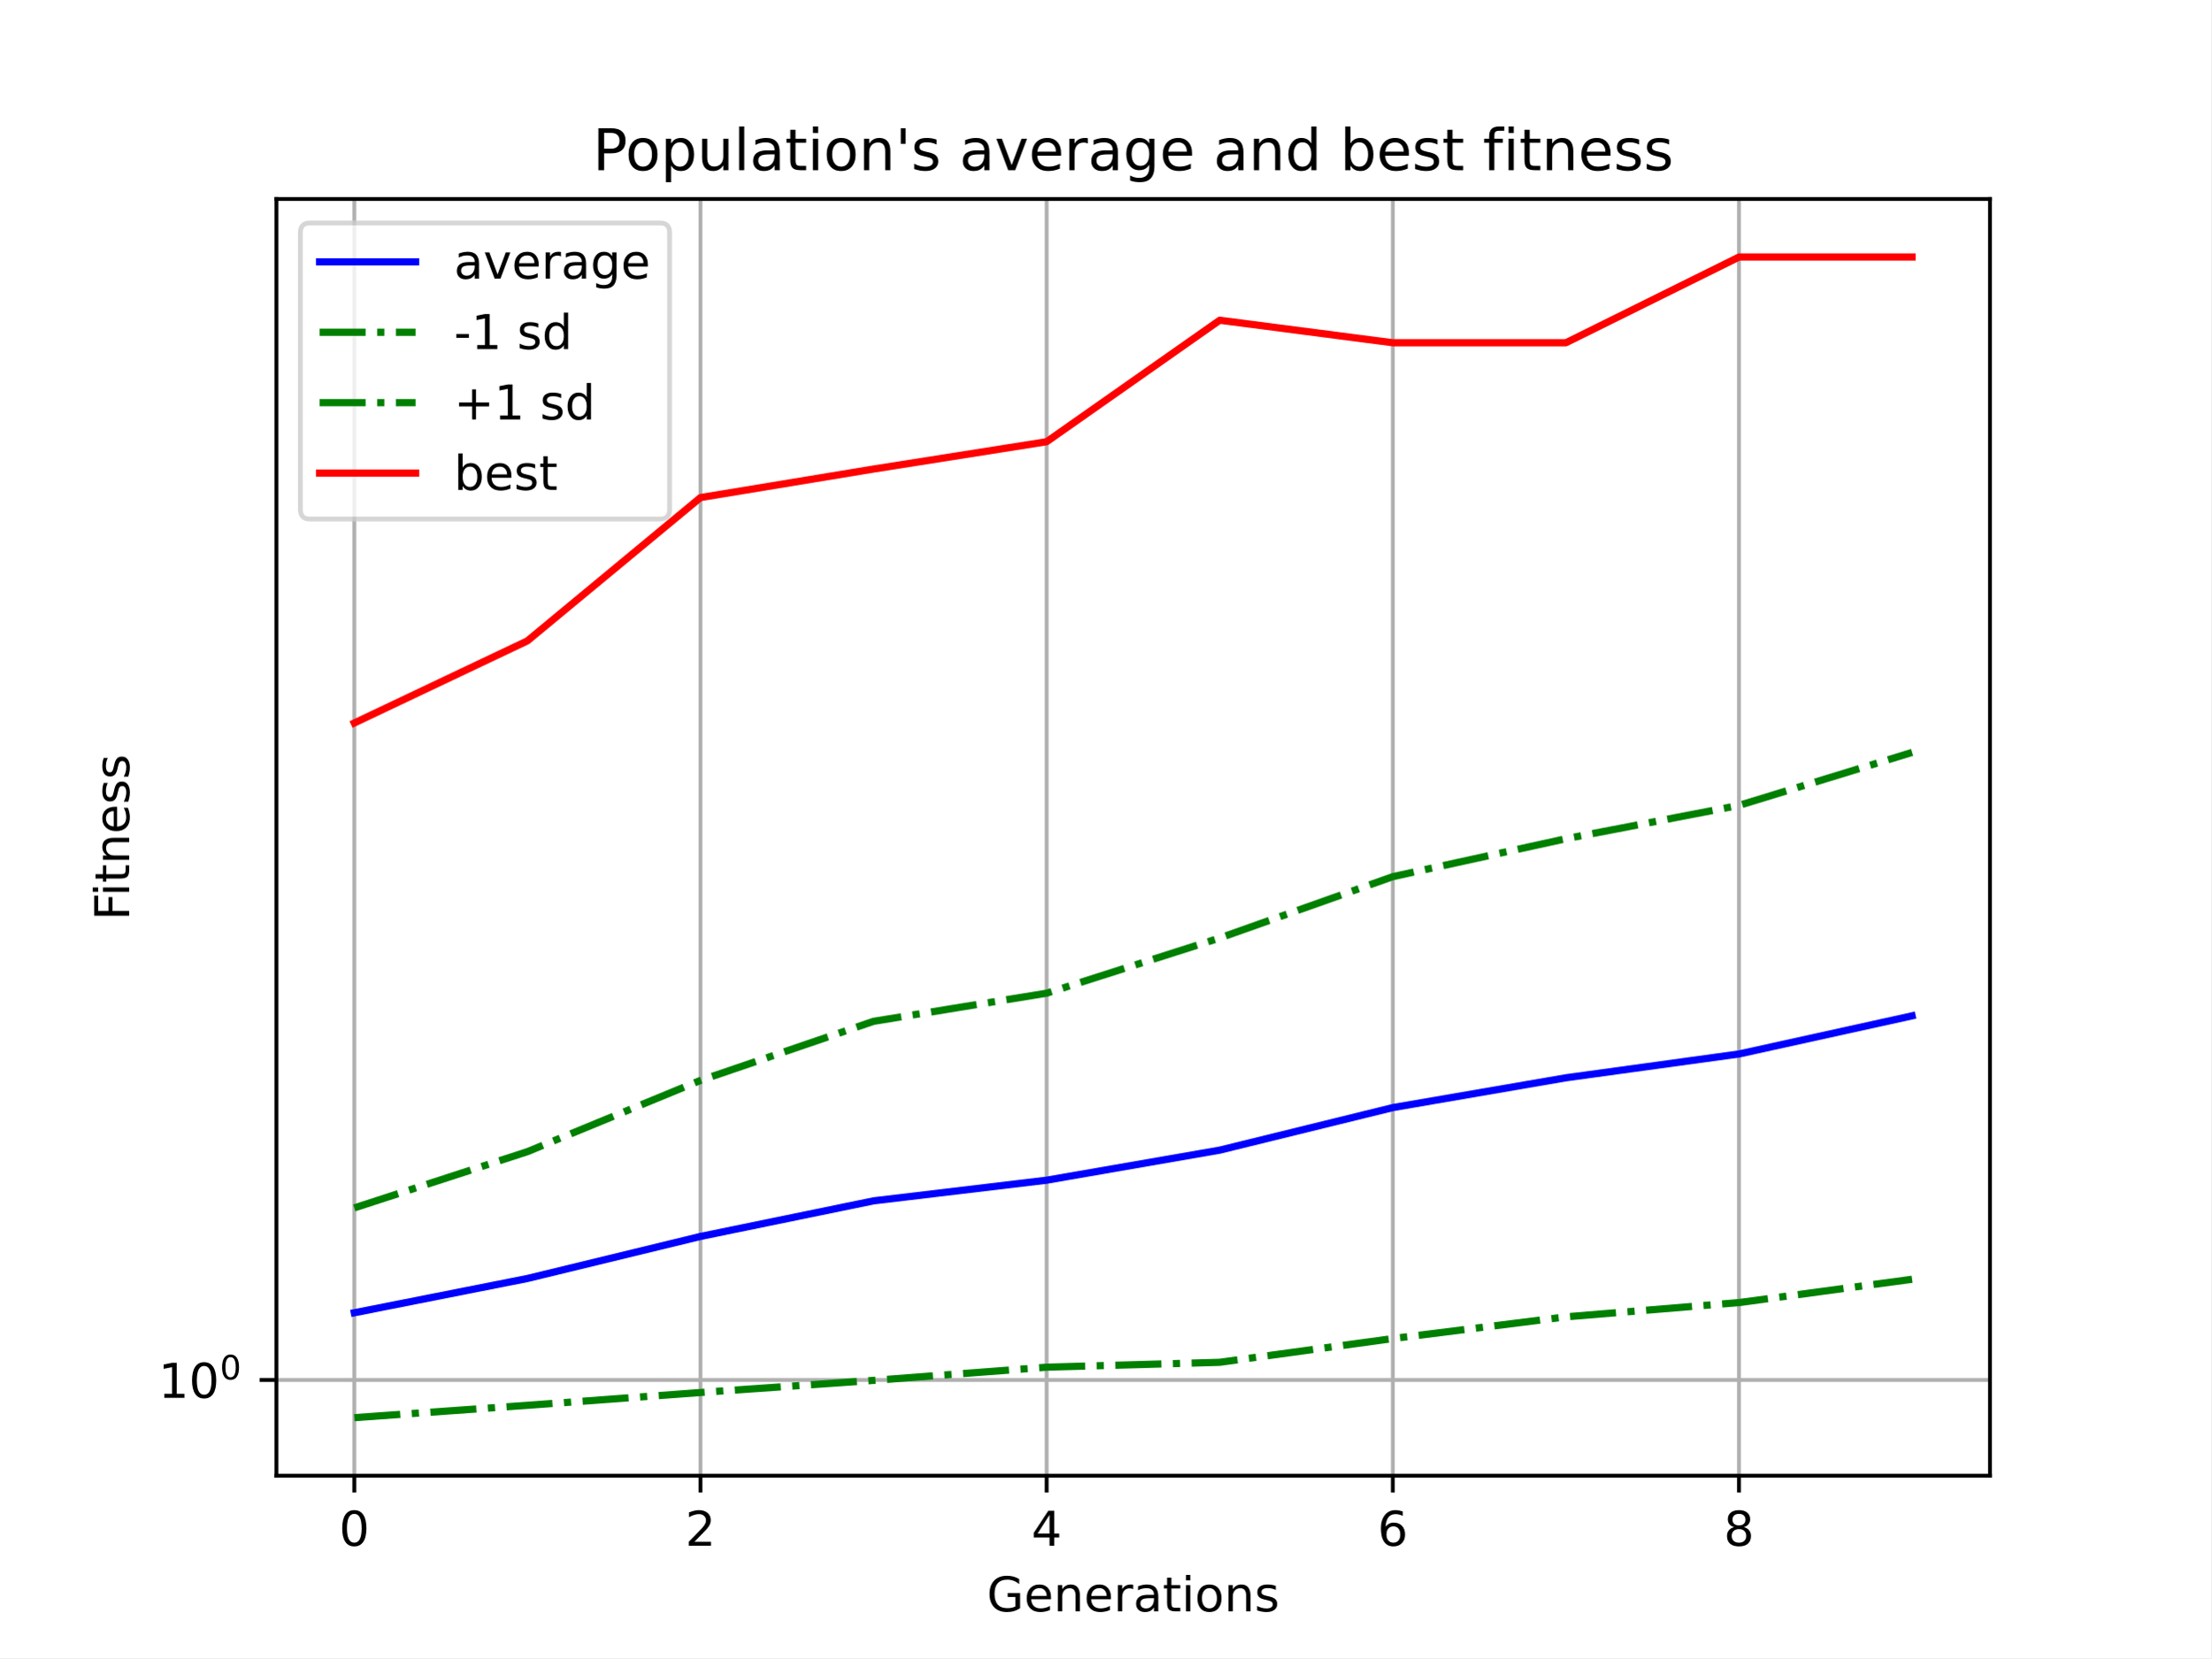
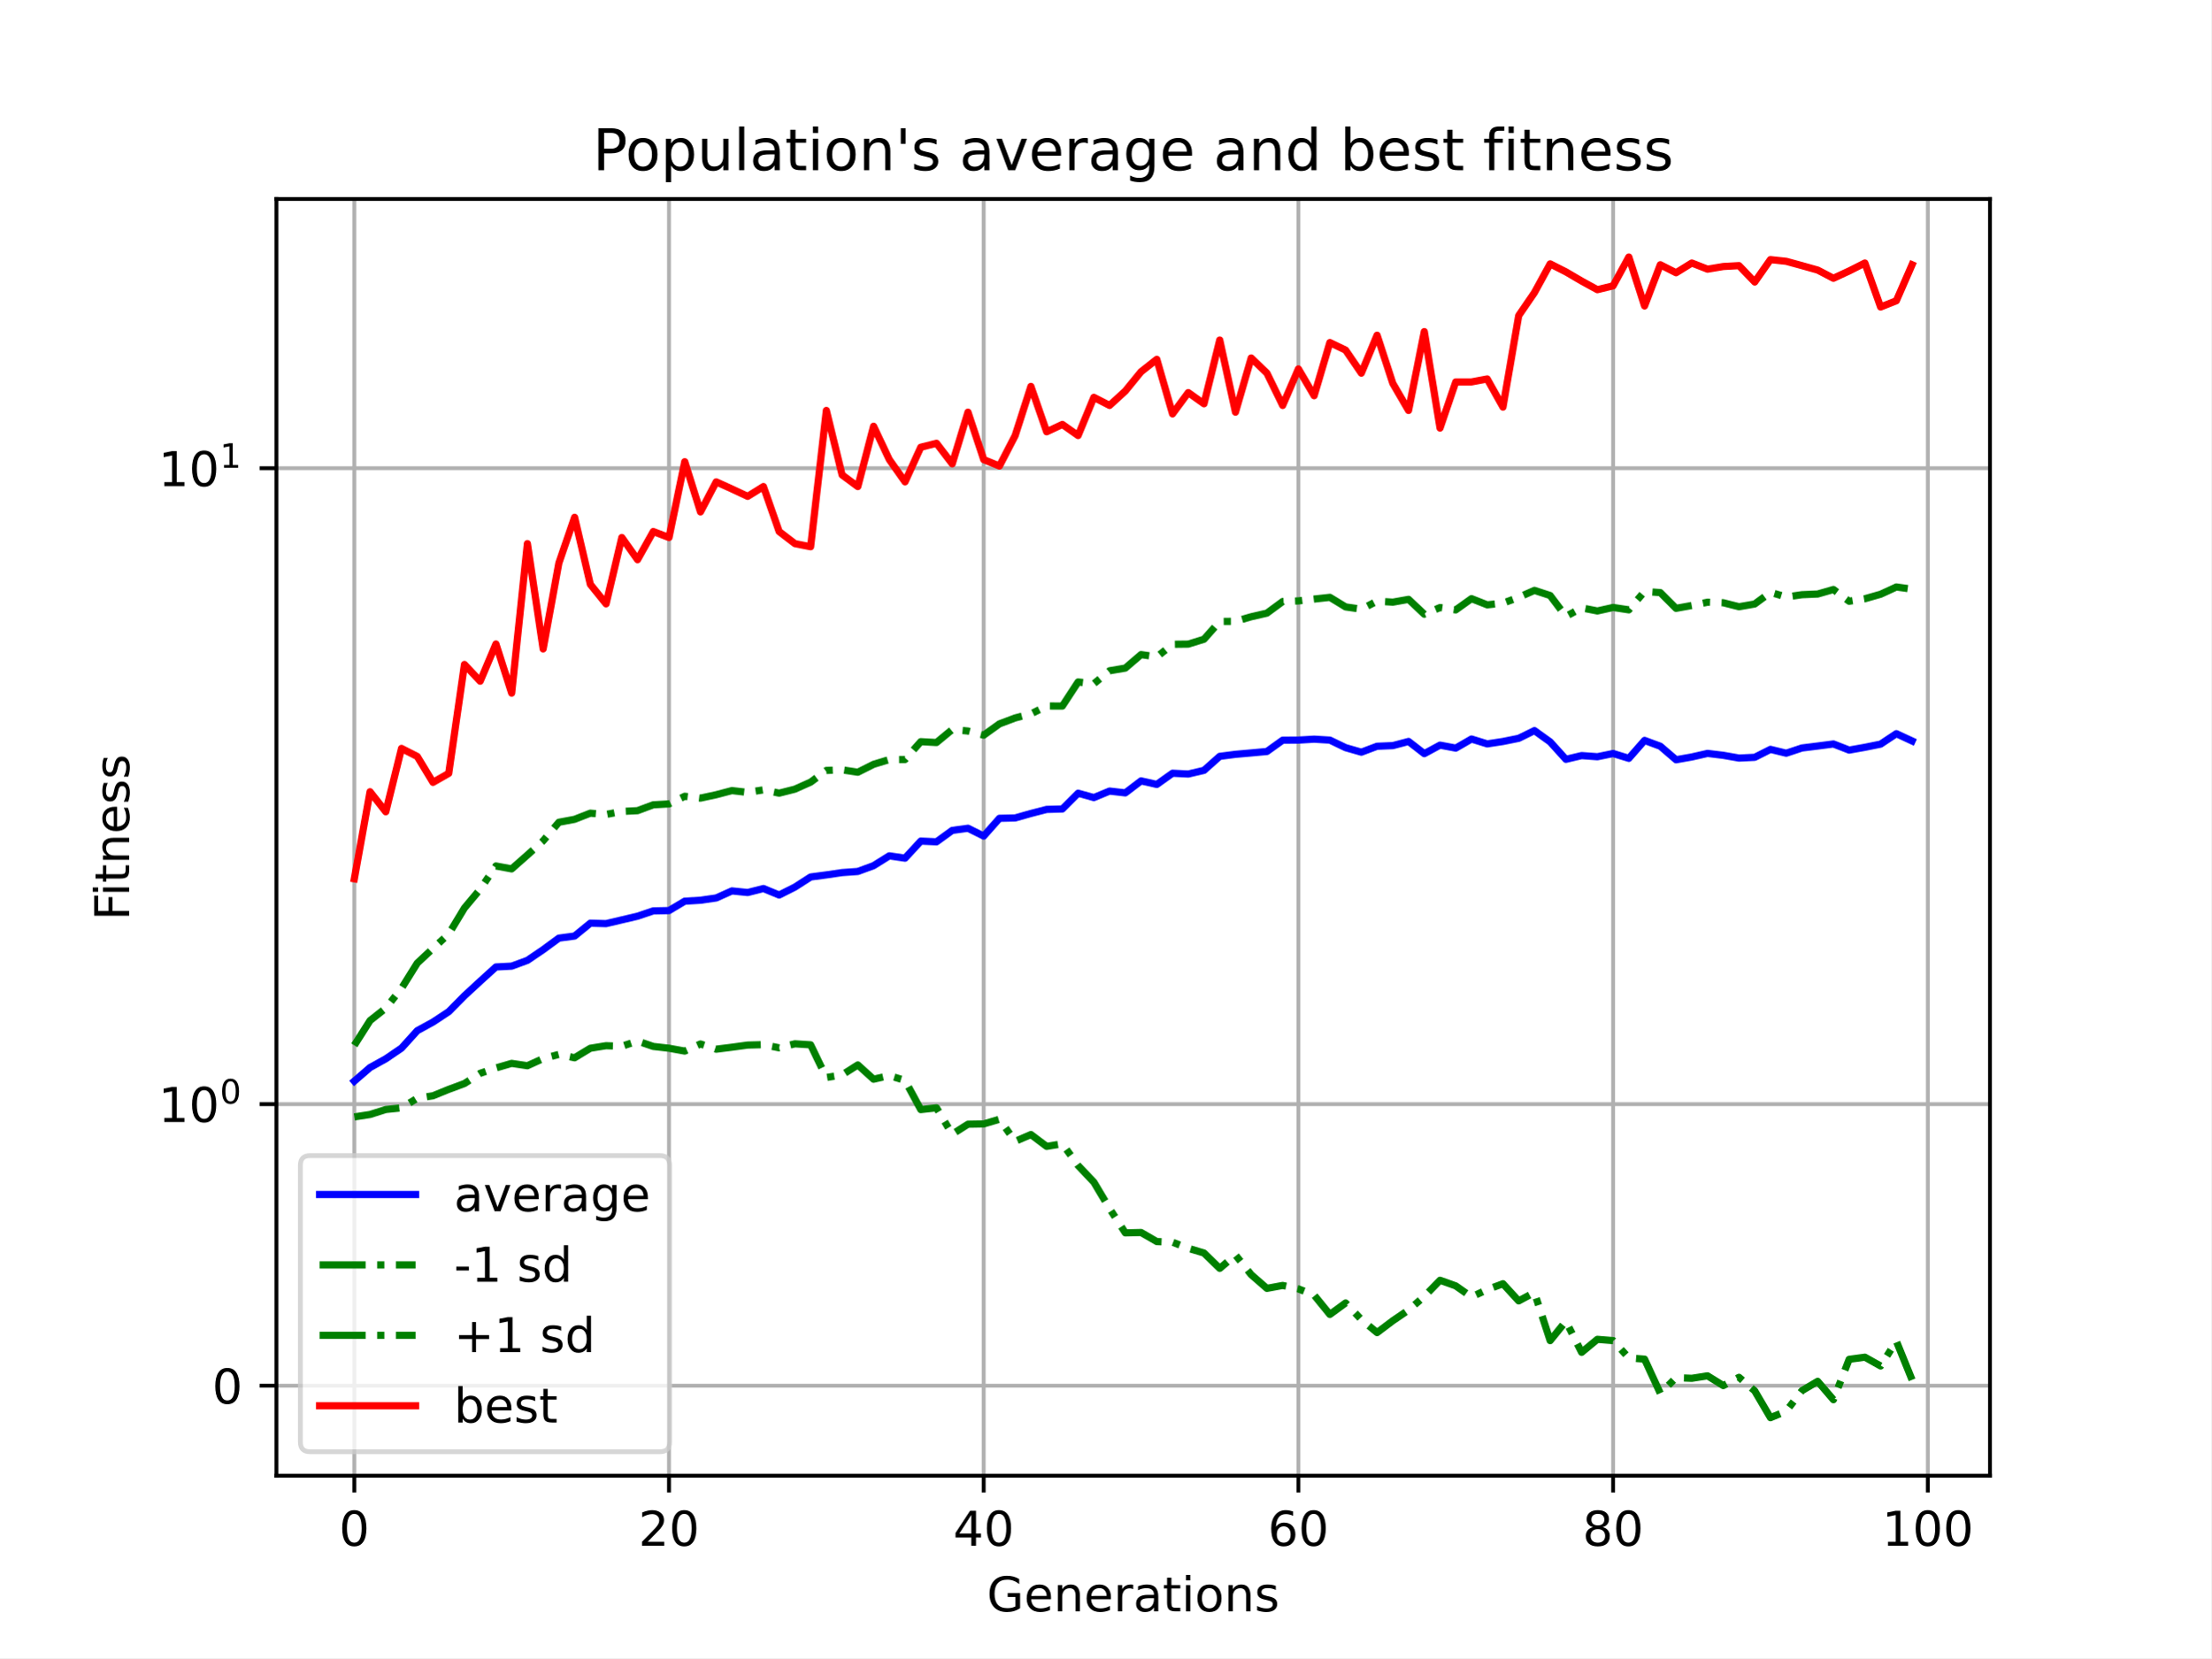
<svg xmlns="http://www.w3.org/2000/svg" xmlns:xlink="http://www.w3.org/1999/xlink" width="460.8pt" height="345.6pt" viewBox="0 0 460.8 345.6" version="1.1">
  <defs>
    <style type="text/css">*{stroke-linejoin: round; stroke-linecap: butt}</style>
  </defs>
  <g id="figure_1">
    <g id="patch_1">
      <path d="M 0 345.6  L 460.8 345.6  L 460.8 0  L 0 0  z " style="fill: #ffffff" />
    </g>
    <g id="axes_1">
      <g id="patch_2">
        <path d="M 57.6 307.584  L 414.72 307.584  L 414.72 41.472  L 57.6 41.472  z " style="fill: #ffffff" />
      </g>
      <g id="matplotlib.axis_1">
        <g id="xtick_1">
          <g id="line2d_1">
-             <path d="M 73.833 307.584  L 73.833 41.472  " clip-path="url(#paa3dd81581)" style="fill: none; stroke: #b0b0b0; stroke-width: 0.8; stroke-linecap: square" />
+             <path d="M 73.833 307.584  L 73.833 41.472  " clip-path="url(#p49f273f1fa)" style="fill: none; stroke: #b0b0b0; stroke-width: 0.8; stroke-linecap: square" />
          </g>
          <g id="line2d_2">
            <defs>
-               <path id="m75a5f6e681" d="M 0 0  L 0 3.5  " style="stroke: #000000; stroke-width: 0.8" />
-             </defs>
-             <g>
-               <use xlink:href="#m75a5f6e681" x="73.833" y="307.584" style="stroke: #000000; stroke-width: 0.8" />
+               <path id="m777148568e" d="M 0 0  L 0 3.5  " style="stroke: #000000; stroke-width: 0.8" />
+             </defs>
+             <g>
+               <use xlink:href="#m777148568e" x="73.833" y="307.584" style="stroke: #000000; stroke-width: 0.8" />
            </g>
          </g>
          <g id="text_1">
-             <g transform="translate(70.65148 322.1824) scale(0.1 -0.1)">
+             <g transform="translate(70.65148 322.1824)scale(0.1 -0.1)">
              <defs>
                <path id="DejaVuSans-30" d="M 2034 4250  Q 1547 4250 1301 3770  Q 1056 3291 1056 2328  Q 1056 1369 1301 889  Q 1547 409 2034 409  Q 2525 409 2770 889  Q 3016 1369 3016 2328  Q 3016 3291 2770 3770  Q 2525 4250 2034 4250  z M 2034 4750  Q 2819 4750 3233 4129  Q 3647 3509 3647 2328  Q 3647 1150 3233 529  Q 2819 -91 2034 -91  Q 1250 -91 836 529  Q 422 1150 422 2328  Q 422 3509 836 4129  Q 1250 4750 2034 4750  z " transform="scale(0.015625)" />
              </defs>
              <use xlink:href="#DejaVuSans-30" />
            </g>
          </g>
        </g>
        <g id="xtick_2">
          <g id="line2d_3">
-             <path d="M 145.978 307.584  L 145.978 41.472  " clip-path="url(#paa3dd81581)" style="fill: none; stroke: #b0b0b0; stroke-width: 0.8; stroke-linecap: square" />
+             <path d="M 139.42 307.584  L 139.42 41.472  " clip-path="url(#p49f273f1fa)" style="fill: none; stroke: #b0b0b0; stroke-width: 0.8; stroke-linecap: square" />
          </g>
          <g id="line2d_4">
            <g>
-               <use xlink:href="#m75a5f6e681" x="145.978" y="307.584" style="stroke: #000000; stroke-width: 0.8" />
+               <use xlink:href="#m777148568e" x="139.42" y="307.584" style="stroke: #000000; stroke-width: 0.8" />
            </g>
          </g>
          <g id="text_2">
-             <g transform="translate(142.7969 322.1824) scale(0.1 -0.1)">
+             <g transform="translate(133.057 322.1824)scale(0.1 -0.1)">
              <defs>
                <path id="DejaVuSans-32" d="M 1228 531  L 3431 531  L 3431 0  L 469 0  L 469 531  Q 828 903 1448 1529  Q 2069 2156 2228 2338  Q 2531 2678 2651 2914  Q 2772 3150 2772 3378  Q 2772 3750 2511 3984  Q 2250 4219 1831 4219  Q 1534 4219 1204 4116  Q 875 4013 500 3803  L 500 4441  Q 881 4594 1212 4672  Q 1544 4750 1819 4750  Q 2544 4750 2975 4387  Q 3406 4025 3406 3419  Q 3406 3131 3298 2873  Q 3191 2616 2906 2266  Q 2828 2175 2409 1742  Q 1991 1309 1228 531  z " transform="scale(0.015625)" />
              </defs>
              <use xlink:href="#DejaVuSans-32" />
+               <use xlink:href="#DejaVuSans-30" x="63.623" />
            </g>
          </g>
        </g>
        <g id="xtick_3">
          <g id="line2d_5">
-             <path d="M 218.124 307.584  L 218.124 41.472  " clip-path="url(#paa3dd81581)" style="fill: none; stroke: #b0b0b0; stroke-width: 0.8; stroke-linecap: square" />
+             <path d="M 205.006 307.584  L 205.006 41.472  " clip-path="url(#p49f273f1fa)" style="fill: none; stroke: #b0b0b0; stroke-width: 0.8; stroke-linecap: square" />
          </g>
          <g id="line2d_6">
            <g>
-               <use xlink:href="#m75a5f6e681" x="218.124" y="307.584" style="stroke: #000000; stroke-width: 0.8" />
+               <use xlink:href="#m777148568e" x="205.006" y="307.584" style="stroke: #000000; stroke-width: 0.8" />
            </g>
          </g>
          <g id="text_3">
-             <g transform="translate(214.9424 322.1824) scale(0.1 -0.1)">
+             <g transform="translate(198.6438 322.1824)scale(0.1 -0.1)">
              <defs>
                <path id="DejaVuSans-34" d="M 2419 4116  L 825 1625  L 2419 1625  L 2419 4116  z M 2253 4666  L 3047 4666  L 3047 1625  L 3713 1625  L 3713 1100  L 3047 1100  L 3047 0  L 2419 0  L 2419 1100  L 313 1100  L 313 1709  L 2253 4666  z " transform="scale(0.015625)" />
              </defs>
              <use xlink:href="#DejaVuSans-34" />
+               <use xlink:href="#DejaVuSans-30" x="63.623" />
            </g>
          </g>
        </g>
        <g id="xtick_4">
          <g id="line2d_7">
-             <path d="M 290.269 307.584  L 290.269 41.472  " clip-path="url(#paa3dd81581)" style="fill: none; stroke: #b0b0b0; stroke-width: 0.8; stroke-linecap: square" />
+             <path d="M 270.593 307.584  L 270.593 41.472  " clip-path="url(#p49f273f1fa)" style="fill: none; stroke: #b0b0b0; stroke-width: 0.8; stroke-linecap: square" />
          </g>
          <g id="line2d_8">
            <g>
-               <use xlink:href="#m75a5f6e681" x="290.269" y="307.584" style="stroke: #000000; stroke-width: 0.8" />
+               <use xlink:href="#m777148568e" x="270.593" y="307.584" style="stroke: #000000; stroke-width: 0.8" />
            </g>
          </g>
          <g id="text_4">
-             <g transform="translate(287.0878 322.1824) scale(0.1 -0.1)">
+             <g transform="translate(264.2306 322.1824)scale(0.1 -0.1)">
              <defs>
                <path id="DejaVuSans-36" d="M 2113 2584  Q 1688 2584 1439 2293  Q 1191 2003 1191 1497  Q 1191 994 1439 701  Q 1688 409 2113 409  Q 2538 409 2786 701  Q 3034 994 3034 1497  Q 3034 2003 2786 2293  Q 2538 2584 2113 2584  z M 3366 4563  L 3366 3988  Q 3128 4100 2886 4159  Q 2644 4219 2406 4219  Q 1781 4219 1451 3797  Q 1122 3375 1075 2522  Q 1259 2794 1537 2939  Q 1816 3084 2150 3084  Q 2853 3084 3261 2657  Q 3669 2231 3669 1497  Q 3669 778 3244 343  Q 2819 -91 2113 -91  Q 1303 -91 875 529  Q 447 1150 447 2328  Q 447 3434 972 4092  Q 1497 4750 2381 4750  Q 2619 4750 2861 4703  Q 3103 4656 3366 4563  z " transform="scale(0.015625)" />
              </defs>
              <use xlink:href="#DejaVuSans-36" />
+               <use xlink:href="#DejaVuSans-30" x="63.623" />
            </g>
          </g>
        </g>
        <g id="xtick_5">
          <g id="line2d_9">
-             <path d="M 362.415 307.584  L 362.415 41.472  " clip-path="url(#paa3dd81581)" style="fill: none; stroke: #b0b0b0; stroke-width: 0.8; stroke-linecap: square" />
+             <path d="M 336.18 307.584  L 336.18 41.472  " clip-path="url(#p49f273f1fa)" style="fill: none; stroke: #b0b0b0; stroke-width: 0.8; stroke-linecap: square" />
          </g>
          <g id="line2d_10">
            <g>
-               <use xlink:href="#m75a5f6e681" x="362.415" y="307.584" style="stroke: #000000; stroke-width: 0.8" />
+               <use xlink:href="#m777148568e" x="336.18" y="307.584" style="stroke: #000000; stroke-width: 0.8" />
            </g>
          </g>
          <g id="text_5">
-             <g transform="translate(359.2333 322.1824) scale(0.1 -0.1)">
+             <g transform="translate(329.8173 322.1824)scale(0.1 -0.1)">
              <defs>
                <path id="DejaVuSans-38" d="M 2034 2216  Q 1584 2216 1326 1975  Q 1069 1734 1069 1313  Q 1069 891 1326 650  Q 1584 409 2034 409  Q 2484 409 2743 651  Q 3003 894 3003 1313  Q 3003 1734 2745 1975  Q 2488 2216 2034 2216  z M 1403 2484  Q 997 2584 770 2862  Q 544 3141 544 3541  Q 544 4100 942 4425  Q 1341 4750 2034 4750  Q 2731 4750 3128 4425  Q 3525 4100 3525 3541  Q 3525 3141 3298 2862  Q 3072 2584 2669 2484  Q 3125 2378 3379 2068  Q 3634 1759 3634 1313  Q 3634 634 3220 271  Q 2806 -91 2034 -91  Q 1263 -91 848 271  Q 434 634 434 1313  Q 434 1759 690 2068  Q 947 2378 1403 2484  z M 1172 3481  Q 1172 3119 1398 2916  Q 1625 2713 2034 2713  Q 2441 2713 2670 2916  Q 2900 3119 2900 3481  Q 2900 3844 2670 4047  Q 2441 4250 2034 4250  Q 1625 4250 1398 4047  Q 1172 3844 1172 3481  z " transform="scale(0.015625)" />
              </defs>
              <use xlink:href="#DejaVuSans-38" />
-             </g>
-           </g>
-         </g>
-         <g id="text_6">
-           <g transform="translate(205.6623 335.8606) scale(0.1 -0.1)">
+               <use xlink:href="#DejaVuSans-30" x="63.623" />
+             </g>
+           </g>
+         </g>
+         <g id="xtick_6">
+           <g id="line2d_11">
+             <path d="M 401.767 307.584  L 401.767 41.472  " clip-path="url(#p49f273f1fa)" style="fill: none; stroke: #b0b0b0; stroke-width: 0.8; stroke-linecap: square" />
+           </g>
+           <g id="line2d_12">
+             <g>
+               <use xlink:href="#m777148568e" x="401.767" y="307.584" style="stroke: #000000; stroke-width: 0.8" />
+             </g>
+           </g>
+           <g id="text_6">
+             <g transform="translate(392.2229 322.1824)scale(0.1 -0.1)">
+               <defs>
+                 <path id="DejaVuSans-31" d="M 794 531  L 1825 531  L 1825 4091  L 703 3866  L 703 4441  L 1819 4666  L 2450 4666  L 2450 531  L 3481 531  L 3481 0  L 794 0  L 794 531  z " transform="scale(0.015625)" />
+               </defs>
+               <use xlink:href="#DejaVuSans-31" />
+               <use xlink:href="#DejaVuSans-30" x="63.623" />
+               <use xlink:href="#DejaVuSans-30" x="127.246" />
+             </g>
+           </g>
+         </g>
+         <g id="text_7">
+           <g transform="translate(205.6623 335.8606)scale(0.1 -0.1)">
            <defs>
              <path id="DejaVuSans-47" d="M 3809 666  L 3809 1919  L 2778 1919  L 2778 2438  L 4434 2438  L 4434 434  Q 4069 175 3628 42  Q 3188 -91 2688 -91  Q 1594 -91 976 548  Q 359 1188 359 2328  Q 359 3472 976 4111  Q 1594 4750 2688 4750  Q 3144 4750 3555 4637  Q 3966 4525 4313 4306  L 4313 3634  Q 3963 3931 3569 4081  Q 3175 4231 2741 4231  Q 1884 4231 1454 3753  Q 1025 3275 1025 2328  Q 1025 1384 1454 906  Q 1884 428 2741 428  Q 3075 428 3337 486  Q 3600 544 3809 666  z " transform="scale(0.015625)" />
              <path id="DejaVuSans-65" d="M 3597 1894  L 3597 1613  L 953 1613  Q 991 1019 1311 708  Q 1631 397 2203 397  Q 2534 397 2845 478  Q 3156 559 3463 722  L 3463 178  Q 3153 47 2828 -22  Q 2503 -91 2169 -91  Q 1331 -91 842 396  Q 353 884 353 1716  Q 353 2575 817 3079  Q 1281 3584 2069 3584  Q 2775 3584 3186 3129  Q 3597 2675 3597 1894  z M 3022 2063  Q 3016 2534 2758 2815  Q 2500 3097 2075 3097  Q 1594 3097 1305 2825  Q 1016 2553 972 2059  L 3022 2063  z " transform="scale(0.015625)" />
              <path id="DejaVuSans-6e" d="M 3513 2113  L 3513 0  L 2938 0  L 2938 2094  Q 2938 2591 2744 2837  Q 2550 3084 2163 3084  Q 1697 3084 1428 2787  Q 1159 2491 1159 1978  L 1159 0  L 581 0  L 581 3500  L 1159 3500  L 1159 2956  Q 1366 3272 1645 3428  Q 1925 3584 2291 3584  Q 2894 3584 3203 3211  Q 3513 2838 3513 2113  z " transform="scale(0.015625)" />
              <path id="DejaVuSans-72" d="M 2631 2963  Q 2534 3019 2420 3045  Q 2306 3072 2169 3072  Q 1681 3072 1420 2755  Q 1159 2438 1159 1844  L 1159 0  L 581 0  L 581 3500  L 1159 3500  L 1159 2956  Q 1341 3275 1631 3429  Q 1922 3584 2338 3584  Q 2397 3584 2469 3576  Q 2541 3569 2628 3553  L 2631 2963  z " transform="scale(0.015625)" />
              <path id="DejaVuSans-61" d="M 2194 1759  Q 1497 1759 1228 1600  Q 959 1441 959 1056  Q 959 750 1161 570  Q 1363 391 1709 391  Q 2188 391 2477 730  Q 2766 1069 2766 1631  L 2766 1759  L 2194 1759  z M 3341 1997  L 3341 0  L 2766 0  L 2766 531  Q 2569 213 2275 61  Q 1981 -91 1556 -91  Q 1019 -91 701 211  Q 384 513 384 1019  Q 384 1609 779 1909  Q 1175 2209 1959 2209  L 2766 2209  L 2766 2266  Q 2766 2663 2505 2880  Q 2244 3097 1772 3097  Q 1472 3097 1187 3025  Q 903 2953 641 2809  L 641 3341  Q 956 3463 1253 3523  Q 1550 3584 1831 3584  Q 2591 3584 2966 3190  Q 3341 2797 3341 1997  z " transform="scale(0.015625)" />
              <path id="DejaVuSans-74" d="M 1172 4494  L 1172 3500  L 2356 3500  L 2356 3053  L 1172 3053  L 1172 1153  Q 1172 725 1289 603  Q 1406 481 1766 481  L 2356 481  L 2356 0  L 1766 0  Q 1100 0 847 248  Q 594 497 594 1153  L 594 3053  L 172 3053  L 172 3500  L 594 3500  L 594 4494  L 1172 4494  z " transform="scale(0.015625)" />
              <path id="DejaVuSans-69" d="M 603 3500  L 1178 3500  L 1178 0  L 603 0  L 603 3500  z M 603 4863  L 1178 4863  L 1178 4134  L 603 4134  L 603 4863  z " transform="scale(0.015625)" />
              <path id="DejaVuSans-6f" d="M 1959 3097  Q 1497 3097 1228 2736  Q 959 2375 959 1747  Q 959 1119 1226 758  Q 1494 397 1959 397  Q 2419 397 2687 759  Q 2956 1122 2956 1747  Q 2956 2369 2687 2733  Q 2419 3097 1959 3097  z M 1959 3584  Q 2709 3584 3137 3096  Q 3566 2609 3566 1747  Q 3566 888 3137 398  Q 2709 -91 1959 -91  Q 1206 -91 779 398  Q 353 888 353 1747  Q 353 2609 779 3096  Q 1206 3584 1959 3584  z " transform="scale(0.015625)" />
              <path id="DejaVuSans-73" d="M 2834 3397  L 2834 2853  Q 2591 2978 2328 3040  Q 2066 3103 1784 3103  Q 1356 3103 1142 2972  Q 928 2841 928 2578  Q 928 2378 1081 2264  Q 1234 2150 1697 2047  L 1894 2003  Q 2506 1872 2764 1633  Q 3022 1394 3022 966  Q 3022 478 2636 193  Q 2250 -91 1575 -91  Q 1294 -91 989 -36  Q 684 19 347 128  L 347 722  Q 666 556 975 473  Q 1284 391 1588 391  Q 1994 391 2212 530  Q 2431 669 2431 922  Q 2431 1156 2273 1281  Q 2116 1406 1581 1522  L 1381 1569  Q 847 1681 609 1914  Q 372 2147 372 2553  Q 372 3047 722 3315  Q 1072 3584 1716 3584  Q 2034 3584 2315 3537  Q 2597 3491 2834 3397  z " transform="scale(0.015625)" />
            </defs>
            <use xlink:href="#DejaVuSans-47" />
            <use xlink:href="#DejaVuSans-65" x="77.49" />
            <use xlink:href="#DejaVuSans-6e" x="139.014" />
            <use xlink:href="#DejaVuSans-65" x="202.393" />
            <use xlink:href="#DejaVuSans-72" x="263.916" />
            <use xlink:href="#DejaVuSans-61" x="305.029" />
            <use xlink:href="#DejaVuSans-74" x="366.309" />
            <use xlink:href="#DejaVuSans-69" x="405.518" />
            <use xlink:href="#DejaVuSans-6f" x="433.301" />
            <use xlink:href="#DejaVuSans-6e" x="494.482" />
            <use xlink:href="#DejaVuSans-73" x="557.861" />
          </g>
        </g>
      </g>
      <g id="matplotlib.axis_2">
        <g id="ytick_1">
-           <g id="line2d_11">
-             <path d="M 57.6 287.63  L 414.72 287.63  " clip-path="url(#paa3dd81581)" style="fill: none; stroke: #b0b0b0; stroke-width: 0.8; stroke-linecap: square" />
-           </g>
-           <g id="line2d_12">
-             <defs>
-               <path id="m161d824b2d" d="M 0 0  L -3.5 0  " style="stroke: #000000; stroke-width: 0.8" />
-             </defs>
-             <g>
-               <use xlink:href="#m161d824b2d" x="57.6" y="287.63" style="stroke: #000000; stroke-width: 0.8" />
-             </g>
-           </g>
-           <g id="text_7">
-             <g transform="translate(33 291.4295) scale(0.1 -0.1)">
-               <defs>
-                 <path id="DejaVuSans-31" d="M 794 531  L 1825 531  L 1825 4091  L 703 3866  L 703 4441  L 1819 4666  L 2450 4666  L 2450 531  L 3481 531  L 3481 0  L 794 0  L 794 531  z " transform="scale(0.015625)" />
-               </defs>
+           <g id="line2d_13">
+             <path d="M 57.6 288.827  L 414.72 288.827  " clip-path="url(#p49f273f1fa)" style="fill: none; stroke: #b0b0b0; stroke-width: 0.8; stroke-linecap: square" />
+           </g>
+           <g id="line2d_14">
+             <defs>
+               <path id="mc1dc220a34" d="M 0 0  L -3.5 0  " style="stroke: #000000; stroke-width: 0.8" />
+             </defs>
+             <g>
+               <use xlink:href="#mc1dc220a34" x="57.6" y="288.827" style="stroke: #000000; stroke-width: 0.8" />
+             </g>
+           </g>
+           <g id="text_8">
+             <g transform="translate(44.2 292.6265)scale(0.1 -0.1)">
+               <use xlink:href="#DejaVuSans-30" transform="translate(0 0.78125)" />
+             </g>
+           </g>
+         </g>
+         <g id="ytick_2">
+           <g id="line2d_15">
+             <path d="M 57.6 230.131  L 414.72 230.131  " clip-path="url(#p49f273f1fa)" style="fill: none; stroke: #b0b0b0; stroke-width: 0.8; stroke-linecap: square" />
+           </g>
+           <g id="line2d_16">
+             <g>
+               <use xlink:href="#mc1dc220a34" x="57.6" y="230.131" style="stroke: #000000; stroke-width: 0.8" />
+             </g>
+           </g>
+           <g id="text_9">
+             <g transform="translate(33 233.9305)scale(0.1 -0.1)">
              <use xlink:href="#DejaVuSans-31" transform="translate(0 0.765625)" />
              <use xlink:href="#DejaVuSans-30" transform="translate(63.62305 0.765625)" />
-               <use xlink:href="#DejaVuSans-30" transform="translate(128.2031 39.04688) scale(0.7)" />
-             </g>
-           </g>
-         </g>
-         <g id="text_8">
-           <g transform="translate(26.92031 191.8452) rotate(-90) scale(0.1 -0.1)">
+               <use xlink:href="#DejaVuSans-30" transform="translate(128.2031 39.04688)scale(0.7)" />
+             </g>
+           </g>
+         </g>
+         <g id="ytick_3">
+           <g id="line2d_17">
+             <path d="M 57.6 97.587  L 414.72 97.587  " clip-path="url(#p49f273f1fa)" style="fill: none; stroke: #b0b0b0; stroke-width: 0.8; stroke-linecap: square" />
+           </g>
+           <g id="line2d_18">
+             <g>
+               <use xlink:href="#mc1dc220a34" x="57.6" y="97.587" style="stroke: #000000; stroke-width: 0.8" />
+             </g>
+           </g>
+           <g id="text_10">
+             <g transform="translate(33 101.3864)scale(0.1 -0.1)">
+               <use xlink:href="#DejaVuSans-31" transform="translate(0 0.684375)" />
+               <use xlink:href="#DejaVuSans-30" transform="translate(63.62305 0.684375)" />
+               <use xlink:href="#DejaVuSans-31" transform="translate(128.2031 38.96563)scale(0.7)" />
+             </g>
+           </g>
+         </g>
+         <g id="text_11">
+           <g transform="translate(26.92031 191.8452)rotate(-90)scale(0.1 -0.1)">
            <defs>
              <path id="DejaVuSans-46" d="M 628 4666  L 3309 4666  L 3309 4134  L 1259 4134  L 1259 2759  L 3109 2759  L 3109 2228  L 1259 2228  L 1259 0  L 628 0  L 628 4666  z " transform="scale(0.015625)" />
            </defs>
            <use xlink:href="#DejaVuSans-46" />
            <use xlink:href="#DejaVuSans-69" x="50.27" />
            <use xlink:href="#DejaVuSans-74" x="78.053" />
            <use xlink:href="#DejaVuSans-6e" x="117.262" />
            <use xlink:href="#DejaVuSans-65" x="180.641" />
            <use xlink:href="#DejaVuSans-73" x="242.164" />
            <use xlink:href="#DejaVuSans-73" x="294.264" />
          </g>
        </g>
      </g>
-       <g id="line2d_13">
-         <path d="M 73.833 273.628  L 109.905 266.482  L 145.978 257.718  L 182.051 250.298  L 218.124 245.993  L 254.196 239.728  L 290.269 230.861  L 326.342 224.648  L 362.415 219.684  L 398.487 211.733  " clip-path="url(#paa3dd81581)" style="fill: none; stroke: #0000ff; stroke-width: 1.5; stroke-linecap: square" />
-       </g>
-       <g id="line2d_14">
-         <path d="M 73.833 295.488  L 109.905 292.917  L 145.978 290.244  L 182.051 287.718  L 218.124 284.971  L 254.196 283.948  L 290.269 279.001  L 326.342 274.478  L 362.415 271.5  L 398.487 266.643  " clip-path="url(#paa3dd81581)" style="fill: none; stroke-dasharray: 9.6,2.4,1.5,2.4; stroke-dashoffset: 0; stroke: #008000; stroke-width: 1.5" />
-       </g>
-       <g id="line2d_15">
-         <path d="M 73.833 251.769  L 109.905 240.047  L 145.978 225.192  L 182.051 212.877  L 218.124 207.014  L 254.196 195.508  L 290.269 182.722  L 326.342 174.817  L 362.415 167.868  L 398.487 156.823  " clip-path="url(#paa3dd81581)" style="fill: none; stroke-dasharray: 9.6,2.4,1.5,2.4; stroke-dashoffset: 0; stroke: #008000; stroke-width: 1.5" />
-       </g>
-       <g id="line2d_16">
-         <path d="M 73.833 150.693  L 109.905 133.576  L 145.978 103.706  L 182.051 97.758  L 218.124 92.063  L 254.196 66.74  L 290.269 71.436  L 326.342 71.436  L 362.415 53.568  L 398.487 53.568  " clip-path="url(#paa3dd81581)" style="fill: none; stroke: #ff0000; stroke-width: 1.5; stroke-linecap: square" />
+       <g id="line2d_19">
+         <path d="M 73.833 225.342  L 77.112 222.51  L 80.391 220.693  L 83.671 218.46  L 86.95 214.829  L 90.229 213.036  L 93.509 210.867  L 96.788 207.551  L 100.067 204.525  L 103.347 201.546  L 106.626 201.373  L 109.905 200.173  L 113.185 197.948  L 116.464 195.539  L 119.743 195.099  L 123.023 192.422  L 126.302 192.513  L 129.581 191.735  L 132.861 190.966  L 136.14 189.86  L 139.42 189.79  L 142.699 187.834  L 145.978 187.638  L 149.258 187.163  L 152.537 185.696  L 155.816 186.03  L 159.096 185.197  L 162.375 186.55  L 165.654 184.9  L 168.934 182.79  L 172.213 182.356  L 175.492 181.874  L 178.772 181.639  L 182.051 180.433  L 185.33 178.385  L 188.61 178.867  L 191.889 175.312  L 195.168 175.46  L 198.448 173.082  L 201.727 172.633  L 205.006 174.263  L 208.286 170.562  L 211.565 170.485  L 214.844 169.553  L 218.124 168.707  L 221.403 168.613  L 224.682 165.332  L 227.962 166.238  L 231.241 164.885  L 234.52 165.26  L 237.8 162.76  L 241.079 163.499  L 244.358 161.165  L 247.638 161.328  L 250.917 160.564  L 254.196 157.646  L 257.476 157.223  L 260.755 156.932  L 264.034 156.63  L 267.314 154.28  L 270.593 154.258  L 273.872 154.066  L 277.152 154.262  L 280.431 155.839  L 283.71 156.774  L 286.99 155.542  L 290.269 155.408  L 293.548 154.541  L 296.828 157.082  L 300.107 155.31  L 303.386 155.928  L 306.666 154.035  L 309.945 155.045  L 313.224 154.547  L 316.504 153.887  L 319.783 152.279  L 323.062 154.636  L 326.342 158.262  L 329.621 157.486  L 332.9 157.725  L 336.18 157.053  L 339.459 158.061  L 342.739 154.325  L 346.018 155.539  L 349.297 158.353  L 352.577 157.776  L 355.856 157.032  L 359.135 157.43  L 362.415 158.005  L 365.694 157.847  L 368.973 156.192  L 372.253 156.988  L 375.532 155.902  L 378.811 155.493  L 382.091 155.065  L 385.37 156.343  L 388.649 155.76  L 391.929 155.095  L 395.208 152.92  L 398.487 154.441  " clip-path="url(#p49f273f1fa)" style="fill: none; stroke: #0000ff; stroke-width: 1.5; stroke-linecap: square" />
+       </g>
+       <g id="line2d_20">
+         <path d="M 73.833 232.804  L 77.112 232.299  L 80.391 231.257  L 83.671 230.917  L 86.95 228.91  L 90.229 228.394  L 93.509 227.061  L 96.788 225.847  L 100.067 223.715  L 103.347 222.599  L 106.626 221.64  L 109.905 222.13  L 113.185 220.644  L 116.464 219.771  L 119.743 220.475  L 123.023 218.49  L 126.302 217.96  L 129.581 218.08  L 132.861 216.987  L 136.14 218.114  L 139.42 218.483  L 142.699 219.079  L 145.978 217.6  L 149.258 218.681  L 152.537 218.274  L 155.816 217.828  L 159.096 217.741  L 162.375 218.403  L 165.654 217.564  L 168.934 217.775  L 172.213 224.591  L 175.492 224.046  L 178.772 221.966  L 182.051 224.942  L 185.33 224.2  L 188.61 225.191  L 191.889 231.275  L 195.168 230.911  L 198.448 236.418  L 201.727 234.321  L 205.006 234.264  L 208.286 233.293  L 211.565 237.903  L 214.844 236.476  L 218.124 238.948  L 221.403 238.402  L 224.682 242.94  L 227.962 246.396  L 231.241 251.906  L 234.52 256.967  L 237.8 256.89  L 241.079 258.783  L 244.358 258.92  L 247.638 260.186  L 250.917 261.172  L 254.196 264.375  L 257.476 261.579  L 260.755 265.683  L 264.034 268.54  L 267.314 267.926  L 270.593 268.651  L 273.872 269.944  L 277.152 273.979  L 280.431 271.58  L 283.71 275.038  L 286.99 277.758  L 290.269 275.283  L 293.548 273.052  L 296.828 270.227  L 300.107 266.85  L 303.386 268.019  L 306.666 270.324  L 309.945 268.8  L 313.224 267.573  L 316.504 271.153  L 319.783 269.392  L 323.062 279.428  L 326.342 275.381  L 329.621 281.875  L 332.9 279.16  L 336.18 279.424  L 339.459 283.043  L 342.739 283.293  L 346.018 290.415  L 349.297 287.151  L 352.577 287.286  L 355.856 286.768  L 359.135 288.8  L 362.415 287.079  L 365.694 289.902  L 368.973 295.488  L 372.253 294.134  L 375.532 289.865  L 378.811 287.917  L 382.091 291.744  L 385.37 283.332  L 388.649 282.883  L 391.929 284.719  L 395.208 279.524  L 398.487 287.609  " clip-path="url(#p49f273f1fa)" style="fill: none; stroke-dasharray: 9.6,2.4,1.5,2.4; stroke-dashoffset: 0; stroke: #008000; stroke-width: 1.5" />
+       </g>
+       <g id="line2d_21">
+         <path d="M 73.833 217.88  L 77.112 212.721  L 80.391 210.129  L 83.671 206.002  L 86.95 200.749  L 90.229 197.679  L 93.509 194.674  L 96.788 189.255  L 100.067 185.335  L 103.347 180.494  L 106.626 181.106  L 109.905 178.215  L 113.185 175.253  L 116.464 171.385  L 119.743 170.771  L 123.023 169.491  L 126.302 169.759  L 129.581 169.131  L 132.861 168.967  L 136.14 167.746  L 139.42 167.562  L 142.699 165.971  L 145.978 166.35  L 149.258 165.645  L 152.537 164.782  L 155.816 165.16  L 159.096 164.625  L 162.375 165.319  L 165.654 164.485  L 168.934 163.02  L 172.213 160.586  L 175.492 160.456  L 178.772 160.955  L 182.051 159.309  L 185.33 158.313  L 188.61 158.305  L 191.889 154.586  L 195.168 154.765  L 198.448 152.057  L 201.727 152.366  L 205.006 153.229  L 208.286 150.874  L 211.565 149.639  L 214.844 148.798  L 218.124 147.152  L 221.403 147.159  L 224.682 142.138  L 227.962 142.509  L 231.241 139.806  L 234.52 139.249  L 237.8 136.436  L 241.079 136.92  L 244.358 134.289  L 247.638 134.249  L 250.917 133.236  L 254.196 129.523  L 257.476 129.501  L 260.755 128.549  L 264.034 127.791  L 267.314 125.375  L 270.593 125.248  L 273.872 124.861  L 277.152 124.498  L 280.431 126.499  L 283.71 126.97  L 286.99 125.294  L 290.269 125.509  L 293.548 124.921  L 296.828 128.016  L 300.107 126.631  L 303.386 127.119  L 306.666 124.774  L 309.945 126.064  L 313.224 125.711  L 316.504 124.502  L 319.783 123.048  L 323.062 124.123  L 326.342 128.473  L 329.621 126.695  L 332.9 127.343  L 336.18 126.611  L 339.459 127.109  L 342.739 123.271  L 346.018 123.516  L 349.297 126.795  L 352.577 126.195  L 355.856 125.522  L 359.135 125.629  L 362.415 126.456  L 365.694 125.886  L 368.973 123.463  L 372.253 124.433  L 375.532 123.953  L 378.811 123.814  L 382.091 122.863  L 385.37 125.317  L 388.649 124.789  L 391.929 123.856  L 395.208 122.346  L 398.487 122.801  " clip-path="url(#p49f273f1fa)" style="fill: none; stroke-dasharray: 9.6,2.4,1.5,2.4; stroke-dashoffset: 0; stroke: #008000; stroke-width: 1.5" />
+       </g>
+       <g id="line2d_22">
+         <path d="M 73.833 183.175  L 77.112 165.022  L 80.391 169.197  L 83.671 155.997  L 86.95 157.665  L 90.229 163.07  L 93.509 161.197  L 96.788 138.498  L 100.067 141.984  L 103.347 134.226  L 106.626 144.465  L 109.905 113.302  L 113.185 135.257  L 116.464 117.353  L 119.743 107.826  L 123.023 121.797  L 126.302 125.861  L 129.581 112.028  L 132.861 116.653  L 136.14 110.787  L 139.42 112.028  L 142.699 96.231  L 145.978 106.693  L 149.258 100.426  L 152.537 101.915  L 155.816 103.453  L 159.096 101.413  L 162.375 110.787  L 165.654 113.302  L 168.934 113.953  L 172.213 85.549  L 175.492 98.985  L 178.772 101.413  L 182.051 88.841  L 185.33 95.788  L 188.61 100.426  L 191.889 93.214  L 195.168 92.387  L 198.448 96.679  L 201.727 85.903  L 205.006 95.788  L 208.286 97.131  L 211.565 90.777  L 214.844 80.538  L 218.124 89.993  L 221.403 88.463  L 224.682 90.777  L 227.962 82.809  L 231.241 84.502  L 234.52 81.498  L 237.8 77.478  L 241.079 74.888  L 244.358 86.26  L 247.638 81.822  L 250.917 84.158  L 254.196 70.873  L 257.476 85.903  L 260.755 74.609  L 264.034 77.775  L 267.314 84.502  L 270.593 76.89  L 273.872 82.477  L 277.152 71.388  L 280.431 72.971  L 283.71 77.775  L 286.99 69.859  L 290.269 79.91  L 293.548 85.549  L 296.828 69.112  L 300.107 89.222  L 303.386 79.599  L 306.666 79.599  L 309.945 78.983  L 313.224 84.848  L 316.504 65.783  L 319.783 60.994  L 323.062 54.996  L 326.342 56.658  L 329.621 58.579  L 332.9 60.378  L 336.18 59.57  L 339.459 53.568  L 342.739 63.763  L 346.018 55.178  L 349.297 56.847  L 352.577 54.815  L 355.856 56.098  L 359.135 55.544  L 362.415 55.361  L 365.694 58.775  L 368.973 54.098  L 372.253 54.456  L 375.532 55.361  L 378.811 56.284  L 382.091 57.994  L 385.37 56.471  L 388.649 54.815  L 391.929 63.983  L 395.208 62.678  L 398.487 55.178  " clip-path="url(#p49f273f1fa)" style="fill: none; stroke: #ff0000; stroke-width: 1.5; stroke-linecap: square" />
      </g>
      <g id="patch_3">
        <path d="M 57.6 307.584  L 57.6 41.472  " style="fill: none; stroke: #000000; stroke-width: 0.8; stroke-linejoin: miter; stroke-linecap: square" />
      </g>
      <g id="patch_4">
        <path d="M 414.72 307.584  L 414.72 41.472  " style="fill: none; stroke: #000000; stroke-width: 0.8; stroke-linejoin: miter; stroke-linecap: square" />
      </g>
      <g id="patch_5">
        <path d="M 57.6 307.584  L 414.72 307.584  " style="fill: none; stroke: #000000; stroke-width: 0.8; stroke-linejoin: miter; stroke-linecap: square" />
      </g>
      <g id="patch_6">
        <path d="M 57.6 41.472  L 414.72 41.472  " style="fill: none; stroke: #000000; stroke-width: 0.8; stroke-linejoin: miter; stroke-linecap: square" />
      </g>
-       <g id="text_9">
-         <g transform="translate(123.5297 35.472) scale(0.12 -0.12)">
+       <g id="text_12">
+         <g transform="translate(123.5297 35.472)scale(0.12 -0.12)">
          <defs>
            <path id="DejaVuSans-50" d="M 1259 4147  L 1259 2394  L 2053 2394  Q 2494 2394 2734 2622  Q 2975 2850 2975 3272  Q 2975 3691 2734 3919  Q 2494 4147 2053 4147  L 1259 4147  z M 628 4666  L 2053 4666  Q 2838 4666 3239 4311  Q 3641 3956 3641 3272  Q 3641 2581 3239 2228  Q 2838 1875 2053 1875  L 1259 1875  L 1259 0  L 628 0  L 628 4666  z " transform="scale(0.015625)" />
            <path id="DejaVuSans-70" d="M 1159 525  L 1159 -1331  L 581 -1331  L 581 3500  L 1159 3500  L 1159 2969  Q 1341 3281 1617 3432  Q 1894 3584 2278 3584  Q 2916 3584 3314 3078  Q 3713 2572 3713 1747  Q 3713 922 3314 415  Q 2916 -91 2278 -91  Q 1894 -91 1617 61  Q 1341 213 1159 525  z M 3116 1747  Q 3116 2381 2855 2742  Q 2594 3103 2138 3103  Q 1681 3103 1420 2742  Q 1159 2381 1159 1747  Q 1159 1113 1420 752  Q 1681 391 2138 391  Q 2594 391 2855 752  Q 3116 1113 3116 1747  z " transform="scale(0.015625)" />
            <path id="DejaVuSans-75" d="M 544 1381  L 544 3500  L 1119 3500  L 1119 1403  Q 1119 906 1312 657  Q 1506 409 1894 409  Q 2359 409 2629 706  Q 2900 1003 2900 1516  L 2900 3500  L 3475 3500  L 3475 0  L 2900 0  L 2900 538  Q 2691 219 2414 64  Q 2138 -91 1772 -91  Q 1169 -91 856 284  Q 544 659 544 1381  z M 1991 3584  L 1991 3584  z " transform="scale(0.015625)" />
            <path id="DejaVuSans-6c" d="M 603 4863  L 1178 4863  L 1178 0  L 603 0  L 603 4863  z " transform="scale(0.015625)" />
            <path id="DejaVuSans-27" d="M 1147 4666  L 1147 2931  L 616 2931  L 616 4666  L 1147 4666  z " transform="scale(0.015625)" />
            <path id="DejaVuSans-20" transform="scale(0.015625)" />
            <path id="DejaVuSans-76" d="M 191 3500  L 800 3500  L 1894 563  L 2988 3500  L 3597 3500  L 2284 0  L 1503 0  L 191 3500  z " transform="scale(0.015625)" />
            <path id="DejaVuSans-67" d="M 2906 1791  Q 2906 2416 2648 2759  Q 2391 3103 1925 3103  Q 1463 3103 1205 2759  Q 947 2416 947 1791  Q 947 1169 1205 825  Q 1463 481 1925 481  Q 2391 481 2648 825  Q 2906 1169 2906 1791  z M 3481 434  Q 3481 -459 3084 -895  Q 2688 -1331 1869 -1331  Q 1566 -1331 1297 -1286  Q 1028 -1241 775 -1147  L 775 -588  Q 1028 -725 1275 -790  Q 1522 -856 1778 -856  Q 2344 -856 2625 -561  Q 2906 -266 2906 331  L 2906 616  Q 2728 306 2450 153  Q 2172 0 1784 0  Q 1141 0 747 490  Q 353 981 353 1791  Q 353 2603 747 3093  Q 1141 3584 1784 3584  Q 2172 3584 2450 3431  Q 2728 3278 2906 2969  L 2906 3500  L 3481 3500  L 3481 434  z " transform="scale(0.015625)" />
            <path id="DejaVuSans-64" d="M 2906 2969  L 2906 4863  L 3481 4863  L 3481 0  L 2906 0  L 2906 525  Q 2725 213 2448 61  Q 2172 -91 1784 -91  Q 1150 -91 751 415  Q 353 922 353 1747  Q 353 2572 751 3078  Q 1150 3584 1784 3584  Q 2172 3584 2448 3432  Q 2725 3281 2906 2969  z M 947 1747  Q 947 1113 1208 752  Q 1469 391 1925 391  Q 2381 391 2643 752  Q 2906 1113 2906 1747  Q 2906 2381 2643 2742  Q 2381 3103 1925 3103  Q 1469 3103 1208 2742  Q 947 2381 947 1747  z " transform="scale(0.015625)" />
            <path id="DejaVuSans-62" d="M 3116 1747  Q 3116 2381 2855 2742  Q 2594 3103 2138 3103  Q 1681 3103 1420 2742  Q 1159 2381 1159 1747  Q 1159 1113 1420 752  Q 1681 391 2138 391  Q 2594 391 2855 752  Q 3116 1113 3116 1747  z M 1159 2969  Q 1341 3281 1617 3432  Q 1894 3584 2278 3584  Q 2916 3584 3314 3078  Q 3713 2572 3713 1747  Q 3713 922 3314 415  Q 2916 -91 2278 -91  Q 1894 -91 1617 61  Q 1341 213 1159 525  L 1159 0  L 581 0  L 581 4863  L 1159 4863  L 1159 2969  z " transform="scale(0.015625)" />
            <path id="DejaVuSans-66" d="M 2375 4863  L 2375 4384  L 1825 4384  Q 1516 4384 1395 4259  Q 1275 4134 1275 3809  L 1275 3500  L 2222 3500  L 2222 3053  L 1275 3053  L 1275 0  L 697 0  L 697 3053  L 147 3053  L 147 3500  L 697 3500  L 697 3744  Q 697 4328 969 4595  Q 1241 4863 1831 4863  L 2375 4863  z " transform="scale(0.015625)" />
          </defs>
          <use xlink:href="#DejaVuSans-50" />
          <use xlink:href="#DejaVuSans-6f" x="56.678" />
          <use xlink:href="#DejaVuSans-70" x="117.859" />
          <use xlink:href="#DejaVuSans-75" x="181.336" />
          <use xlink:href="#DejaVuSans-6c" x="244.715" />
          <use xlink:href="#DejaVuSans-61" x="272.498" />
          <use xlink:href="#DejaVuSans-74" x="333.777" />
          <use xlink:href="#DejaVuSans-69" x="372.986" />
          <use xlink:href="#DejaVuSans-6f" x="400.77" />
          <use xlink:href="#DejaVuSans-6e" x="461.951" />
          <use xlink:href="#DejaVuSans-27" x="525.33" />
          <use xlink:href="#DejaVuSans-73" x="552.82" />
          <use xlink:href="#DejaVuSans-20" x="604.92" />
          <use xlink:href="#DejaVuSans-61" x="636.707" />
          <use xlink:href="#DejaVuSans-76" x="697.986" />
          <use xlink:href="#DejaVuSans-65" x="757.166" />
          <use xlink:href="#DejaVuSans-72" x="818.689" />
          <use xlink:href="#DejaVuSans-61" x="859.803" />
          <use xlink:href="#DejaVuSans-67" x="921.082" />
          <use xlink:href="#DejaVuSans-65" x="984.559" />
          <use xlink:href="#DejaVuSans-20" x="1046.082" />
          <use xlink:href="#DejaVuSans-61" x="1077.869" />
          <use xlink:href="#DejaVuSans-6e" x="1139.148" />
          <use xlink:href="#DejaVuSans-64" x="1202.527" />
          <use xlink:href="#DejaVuSans-20" x="1266.004" />
          <use xlink:href="#DejaVuSans-62" x="1297.791" />
          <use xlink:href="#DejaVuSans-65" x="1361.268" />
          <use xlink:href="#DejaVuSans-73" x="1422.791" />
          <use xlink:href="#DejaVuSans-74" x="1474.891" />
          <use xlink:href="#DejaVuSans-20" x="1514.1" />
          <use xlink:href="#DejaVuSans-66" x="1545.887" />
          <use xlink:href="#DejaVuSans-69" x="1581.092" />
          <use xlink:href="#DejaVuSans-74" x="1608.875" />
          <use xlink:href="#DejaVuSans-6e" x="1648.084" />
          <use xlink:href="#DejaVuSans-65" x="1711.463" />
          <use xlink:href="#DejaVuSans-73" x="1772.986" />
          <use xlink:href="#DejaVuSans-73" x="1825.086" />
        </g>
      </g>
      <g id="legend_1">
        <g id="patch_7">
-           <path d="M 64.6 108.184  L 137.541 108.184  Q 139.541 108.184 139.541 106.184  L 139.541 48.472  Q 139.541 46.472 137.541 46.472  L 64.6 46.472  Q 62.6 46.472 62.6 48.472  L 62.6 106.184  Q 62.6 108.184 64.6 108.184  z " style="fill: #ffffff; opacity: 0.8; stroke: #cccccc; stroke-linejoin: miter" />
-         </g>
-         <g id="line2d_17">
-           <path d="M 66.6 54.57  L 76.6 54.57  L 86.6 54.57  " style="fill: none; stroke: #0000ff; stroke-width: 1.5; stroke-linecap: square" />
-         </g>
-         <g id="text_10">
-           <g transform="translate(94.6 58.07044) scale(0.1 -0.1)">
+           <path d="M 64.6 302.584  L 137.541 302.584  Q 139.541 302.584 139.541 300.584  L 139.541 242.871  Q 139.541 240.871 137.541 240.871  L 64.6 240.871  Q 62.6 240.871 62.6 242.871  L 62.6 300.584  Q 62.6 302.584 64.6 302.584  z " style="fill: #ffffff; opacity: 0.8; stroke: #cccccc; stroke-linejoin: miter" />
+         </g>
+         <g id="line2d_23">
+           <path d="M 66.6 248.97  L 76.6 248.97  L 86.6 248.97  " style="fill: none; stroke: #0000ff; stroke-width: 1.5; stroke-linecap: square" />
+         </g>
+         <g id="text_13">
+           <g transform="translate(94.6 252.4699)scale(0.1 -0.1)">
            <use xlink:href="#DejaVuSans-61" />
            <use xlink:href="#DejaVuSans-76" x="61.279" />
            <use xlink:href="#DejaVuSans-65" x="120.459" />
            <use xlink:href="#DejaVuSans-72" x="181.982" />
            <use xlink:href="#DejaVuSans-61" x="223.096" />
            <use xlink:href="#DejaVuSans-67" x="284.375" />
            <use xlink:href="#DejaVuSans-65" x="347.852" />
          </g>
        </g>
-         <g id="line2d_18">
-           <path d="M 66.6 69.249  L 76.6 69.249  L 86.6 69.249  " style="fill: none; stroke-dasharray: 9.6,2.4,1.5,2.4; stroke-dashoffset: 0; stroke: #008000; stroke-width: 1.5" />
-         </g>
-         <g id="text_11">
-           <g transform="translate(94.6 72.74856) scale(0.1 -0.1)">
+         <g id="line2d_24">
+           <path d="M 66.6 263.648  L 76.6 263.648  L 86.6 263.648  " style="fill: none; stroke-dasharray: 9.6,2.4,1.5,2.4; stroke-dashoffset: 0; stroke: #008000; stroke-width: 1.5" />
+         </g>
+         <g id="text_14">
+           <g transform="translate(94.6 267.1481)scale(0.1 -0.1)">
            <defs>
              <path id="DejaVuSans-2d" d="M 313 2009  L 1997 2009  L 1997 1497  L 313 1497  L 313 2009  z " transform="scale(0.015625)" />
            </defs>
            <use xlink:href="#DejaVuSans-2d" />
            <use xlink:href="#DejaVuSans-31" x="36.084" />
            <use xlink:href="#DejaVuSans-20" x="99.707" />
            <use xlink:href="#DejaVuSans-73" x="131.494" />
            <use xlink:href="#DejaVuSans-64" x="183.594" />
          </g>
        </g>
-         <g id="line2d_19">
-           <path d="M 66.6 83.927  L 76.6 83.927  L 86.6 83.927  " style="fill: none; stroke-dasharray: 9.6,2.4,1.5,2.4; stroke-dashoffset: 0; stroke: #008000; stroke-width: 1.5" />
-         </g>
-         <g id="text_12">
-           <g transform="translate(94.6 87.42669) scale(0.1 -0.1)">
+         <g id="line2d_25">
+           <path d="M 66.6 278.326  L 76.6 278.326  L 86.6 278.326  " style="fill: none; stroke-dasharray: 9.6,2.4,1.5,2.4; stroke-dashoffset: 0; stroke: #008000; stroke-width: 1.5" />
+         </g>
+         <g id="text_15">
+           <g transform="translate(94.6 281.8262)scale(0.1 -0.1)">
            <defs>
              <path id="DejaVuSans-2b" d="M 2944 4013  L 2944 2272  L 4684 2272  L 4684 1741  L 2944 1741  L 2944 0  L 2419 0  L 2419 1741  L 678 1741  L 678 2272  L 2419 2272  L 2419 4013  L 2944 4013  z " transform="scale(0.015625)" />
            </defs>
            <use xlink:href="#DejaVuSans-2b" />
            <use xlink:href="#DejaVuSans-31" x="83.789" />
            <use xlink:href="#DejaVuSans-20" x="147.412" />
            <use xlink:href="#DejaVuSans-73" x="179.199" />
            <use xlink:href="#DejaVuSans-64" x="231.299" />
          </g>
        </g>
-         <g id="line2d_20">
-           <path d="M 66.6 98.605  L 76.6 98.605  L 86.6 98.605  " style="fill: none; stroke: #ff0000; stroke-width: 1.5; stroke-linecap: square" />
-         </g>
-         <g id="text_13">
-           <g transform="translate(94.6 102.1048) scale(0.1 -0.1)">
+         <g id="line2d_26">
+           <path d="M 66.6 293.004  L 76.6 293.004  L 86.6 293.004  " style="fill: none; stroke: #ff0000; stroke-width: 1.5; stroke-linecap: square" />
+         </g>
+         <g id="text_16">
+           <g transform="translate(94.6 296.5043)scale(0.1 -0.1)">
            <use xlink:href="#DejaVuSans-62" />
            <use xlink:href="#DejaVuSans-65" x="63.477" />
            <use xlink:href="#DejaVuSans-73" x="125" />
            <use xlink:href="#DejaVuSans-74" x="177.1" />
          </g>
        </g>
      </g>
    </g>
  </g>
  <defs>
-     <clipPath id="paa3dd81581">
+     <clipPath id="p49f273f1fa">
      <rect x="57.6" y="41.472" width="357.12" height="266.112" />
    </clipPath>
  </defs>
</svg>
